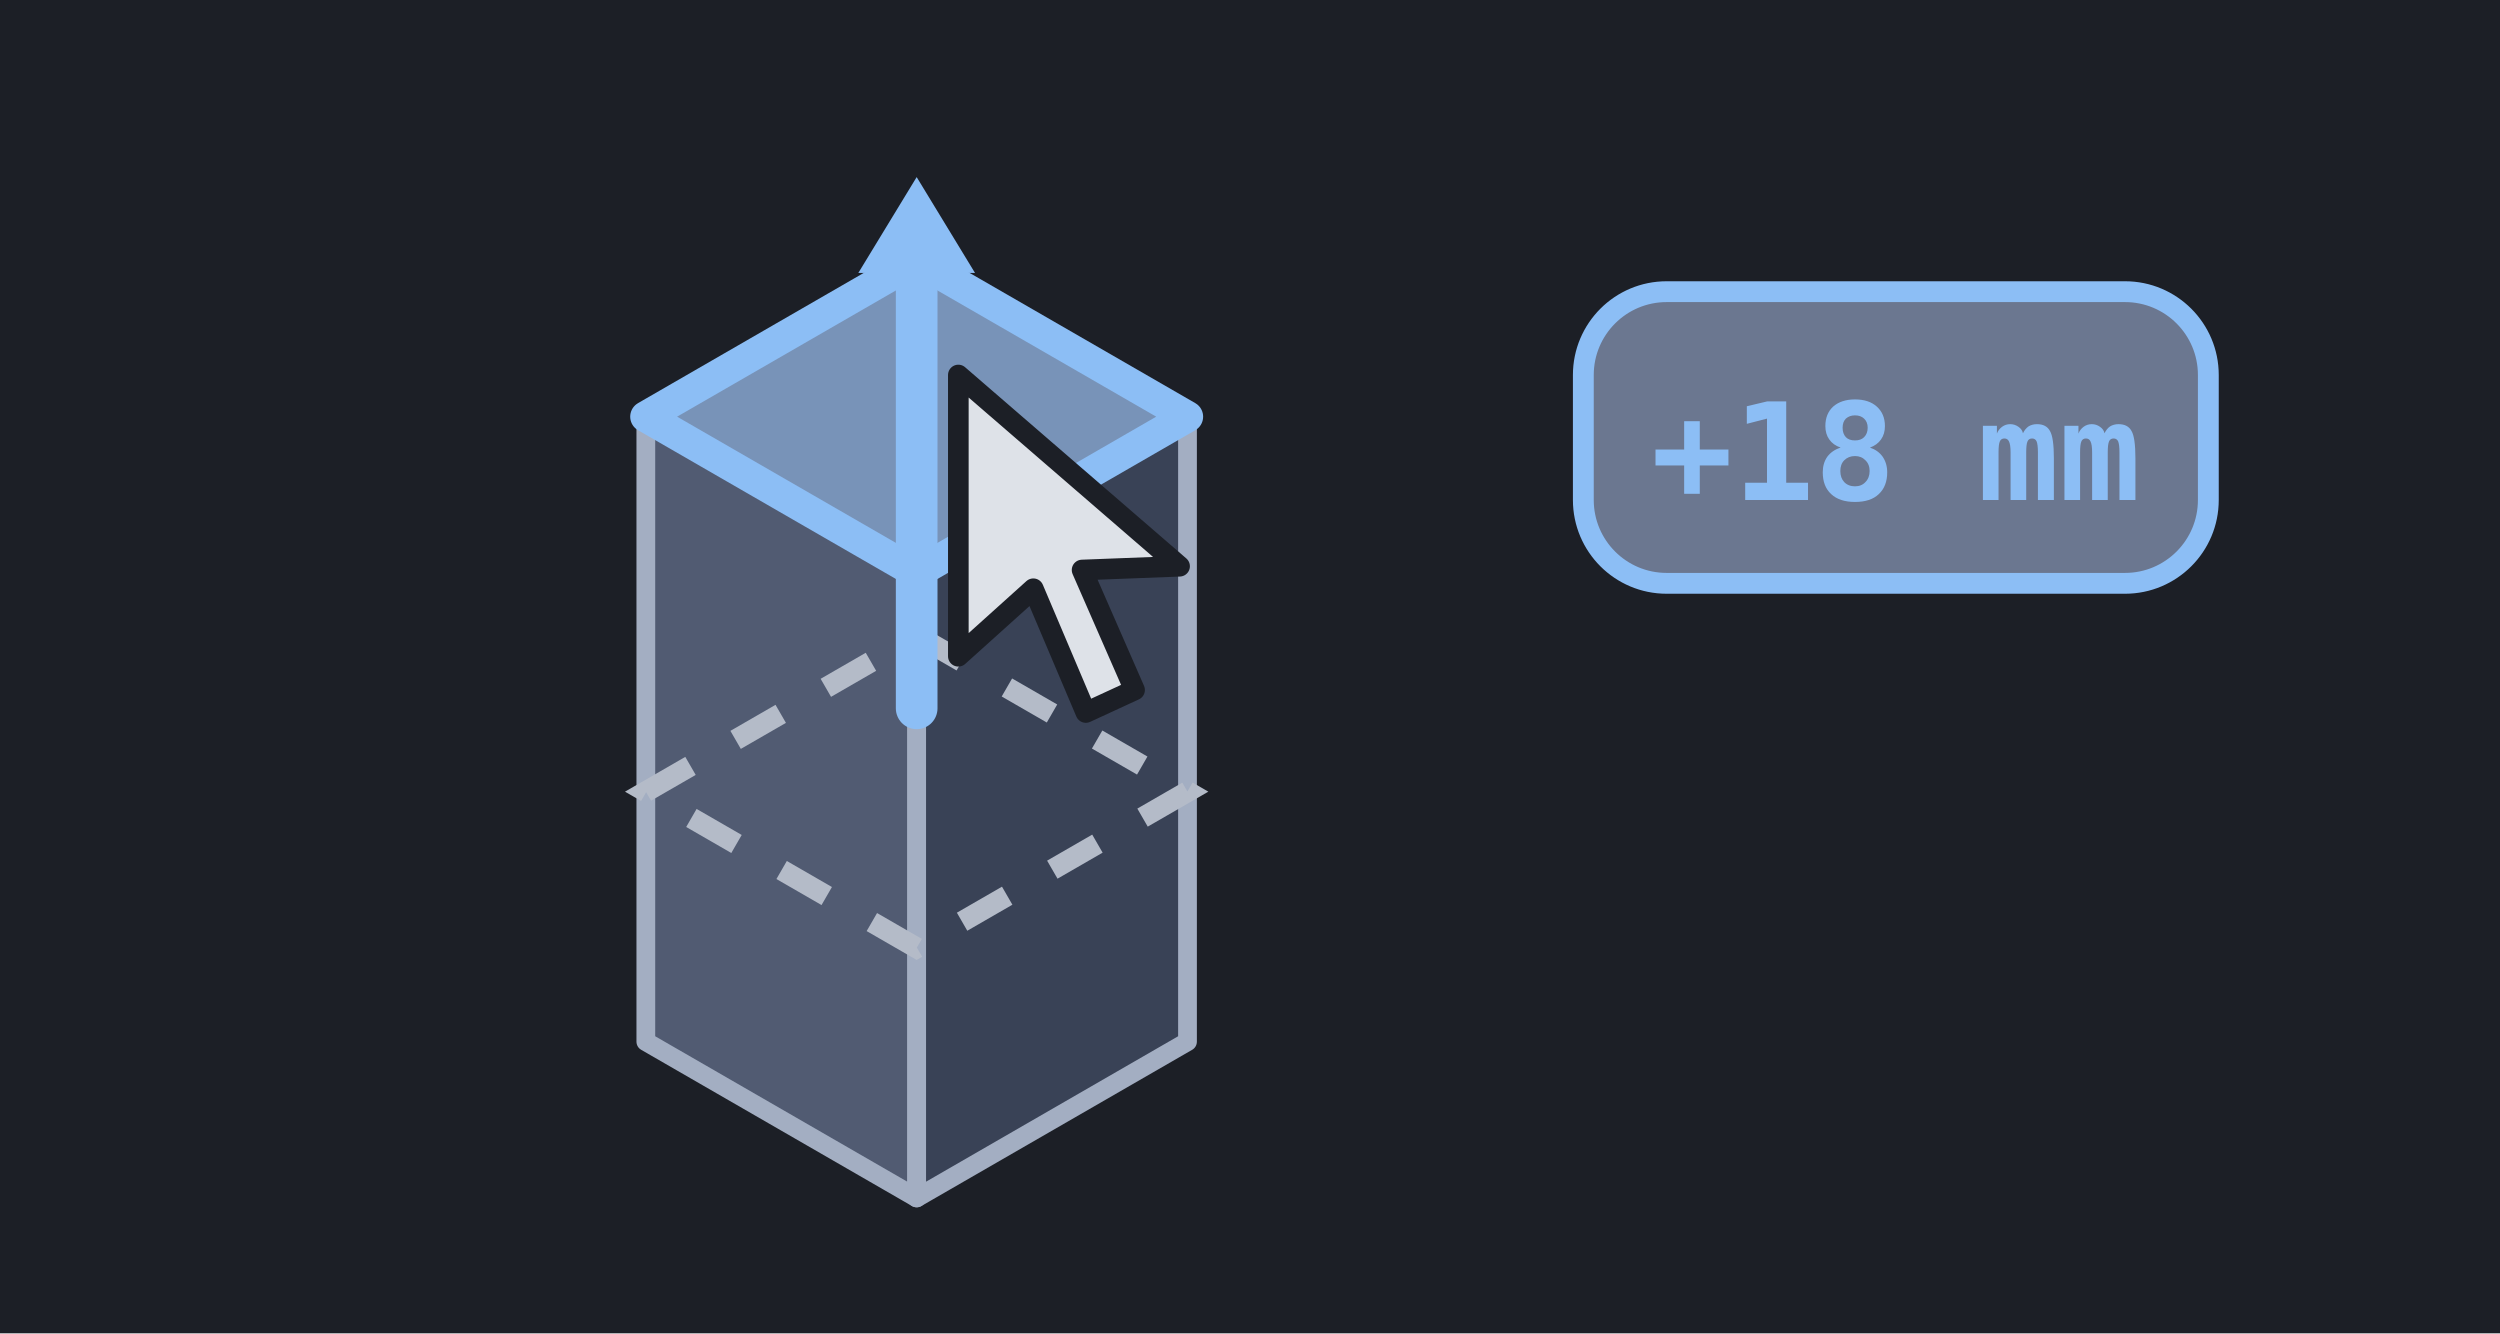
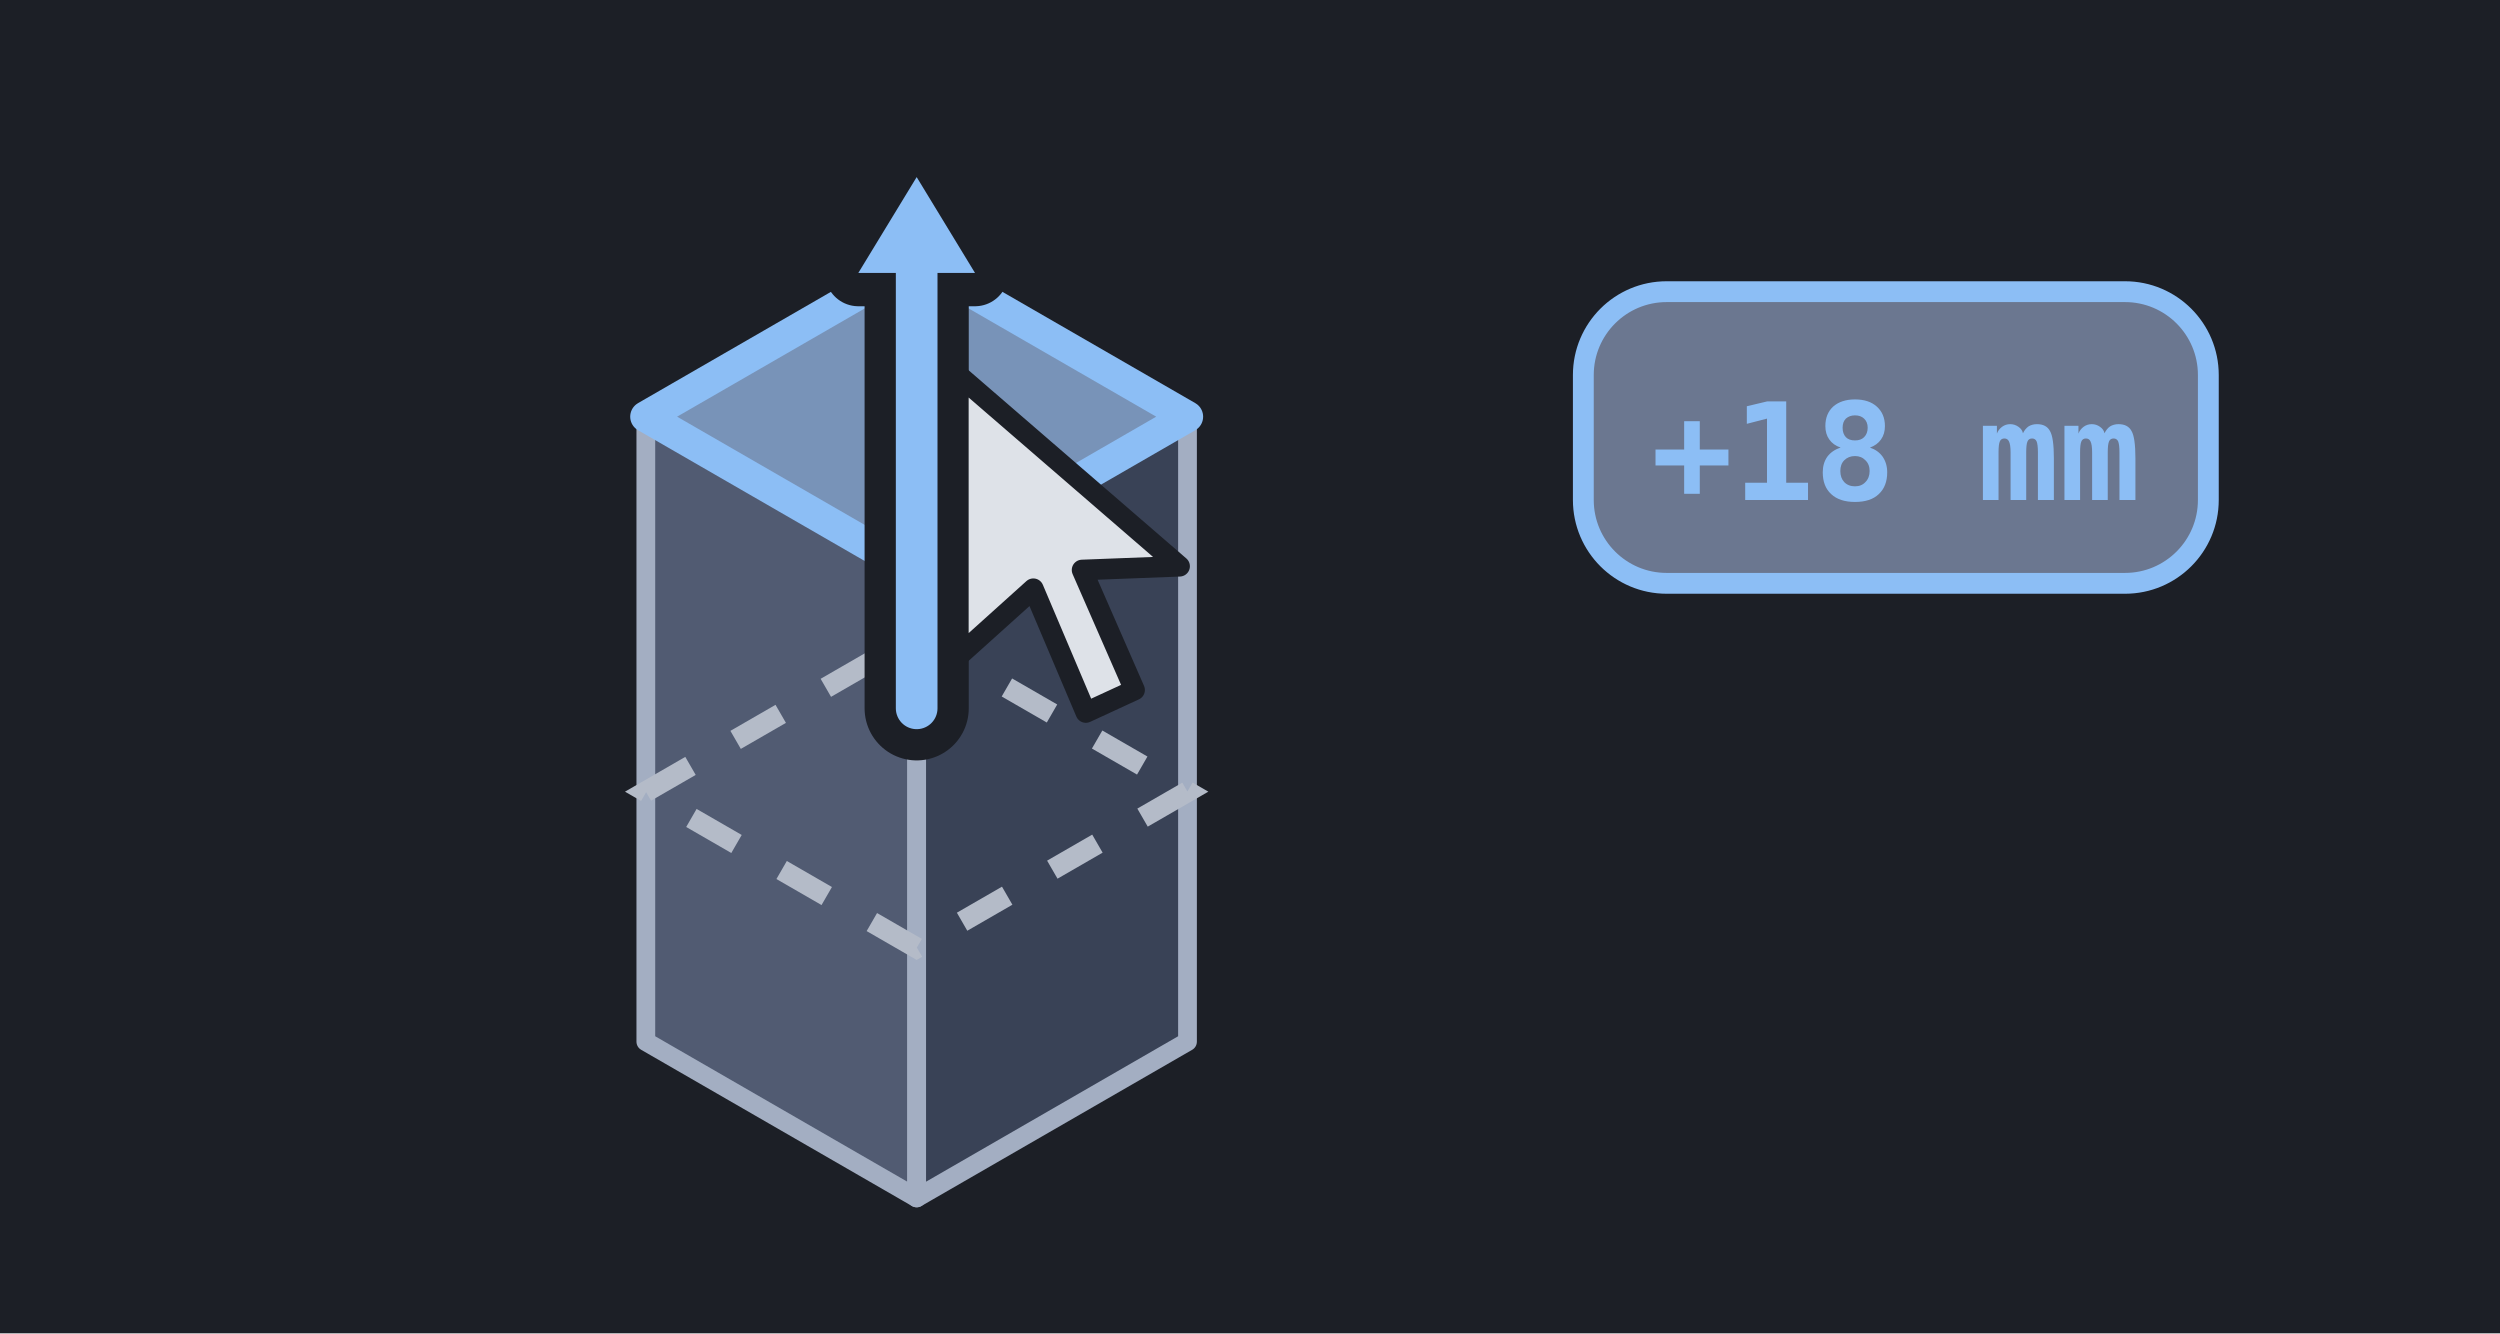
<svg xmlns="http://www.w3.org/2000/svg" viewBox="0 0 120 64" width="120" height="64">
  <rect width="120" height="64" fill="#1C1F26" />
  <path d="M31 20L44 27.5V57.5L31 50Z" fill="#515B72" stroke="#A3AEC2" stroke-width=".9" stroke-linejoin="round" />
  <path d="M57 20L44 27.5V57.5L57 50Z" fill="#394256" stroke="#A3AEC2" stroke-width=".9" stroke-linejoin="round" />
  <path d="M44 12.5L57 20L44 27.5L31 20Z" fill="#6B7790" stroke="#A3AEC2" stroke-width=".9" stroke-linejoin="round" />
  <path d="M44 12.5L57 20L44 27.5L31 20Z" fill="#8CBEF5" fill-opacity=".4" stroke="#8CBEF5" stroke-width="1.5" stroke-linejoin="round" />
  <path d="M44 30.5L57 38L44 45.5L31 38Z" fill="none" stroke="#B4BBC8" stroke-width="1" stroke-dasharray="2.5 2.5" />
+   <path d="M44.0 34.0L44.0 13.1" stroke="#1C1F26" stroke-width="5" stroke-linecap="round" fill="none" />
+   <path d="M44.0 8.5L46.8 13.1L41.2 13.1z" fill="#1C1F26" stroke="#1C1F26" stroke-width="3.2" stroke-linejoin="round" />
  <path d="M44.0 34.0L44.0 13.1" stroke="#8CBEF5" stroke-width="2" stroke-linecap="round" fill="none" />
  <path d="M44.0 8.5L46.8 13.1L41.2 13.1z" fill="#8CBEF5" />
  <g transform="translate(46 18) scale(0.9)">
    <path d="M0 0L0 15L4 11.4L6.8 18L9.4 16.8L6.6 10.4L11.8 10.2Z" fill="#DEE2E8" stroke="#1C1F26" stroke-width="1.1" stroke-linejoin="round" />
  </g>
  <rect x="76" y="14" width="30" height="14" rx="4" fill="#6B7790" stroke="#8CBEF5" />
  <text x="91" y="24" font-size="6.5" font-weight="600" text-anchor="middle" fill="#8CBEF5" font-family="IBM Plex Mono, monospace">+18 mm</text>
</svg>
